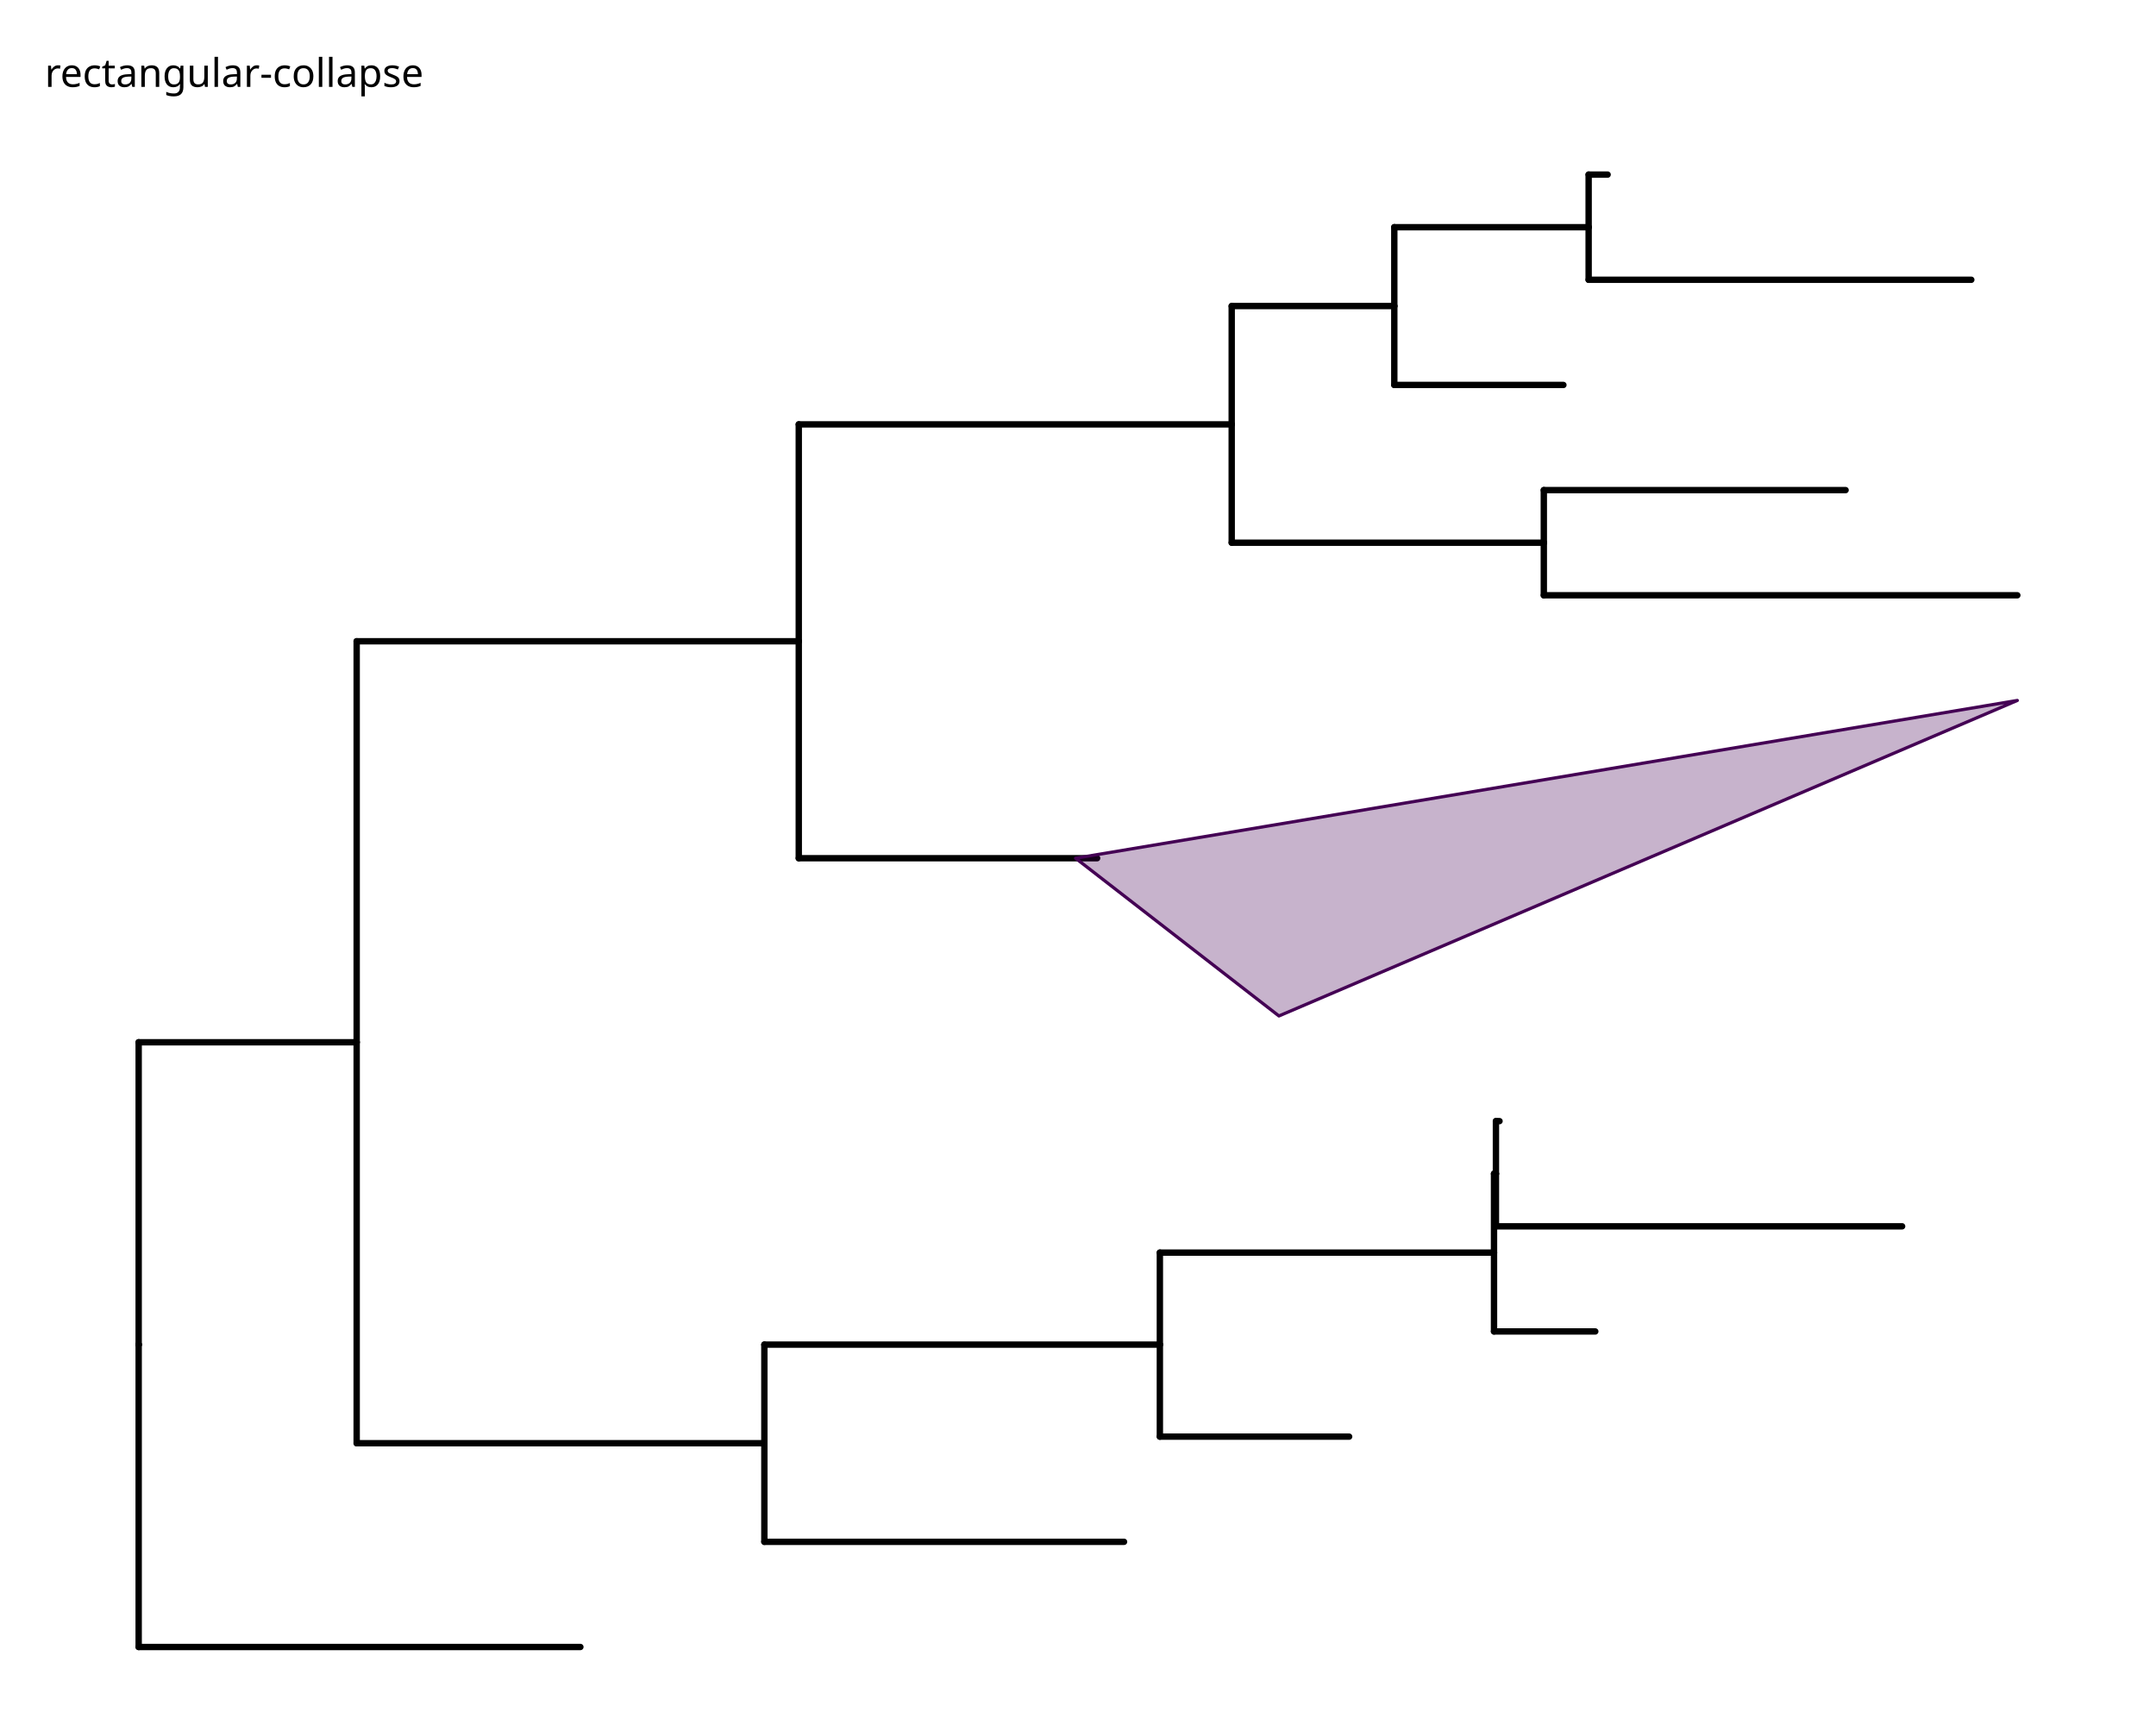
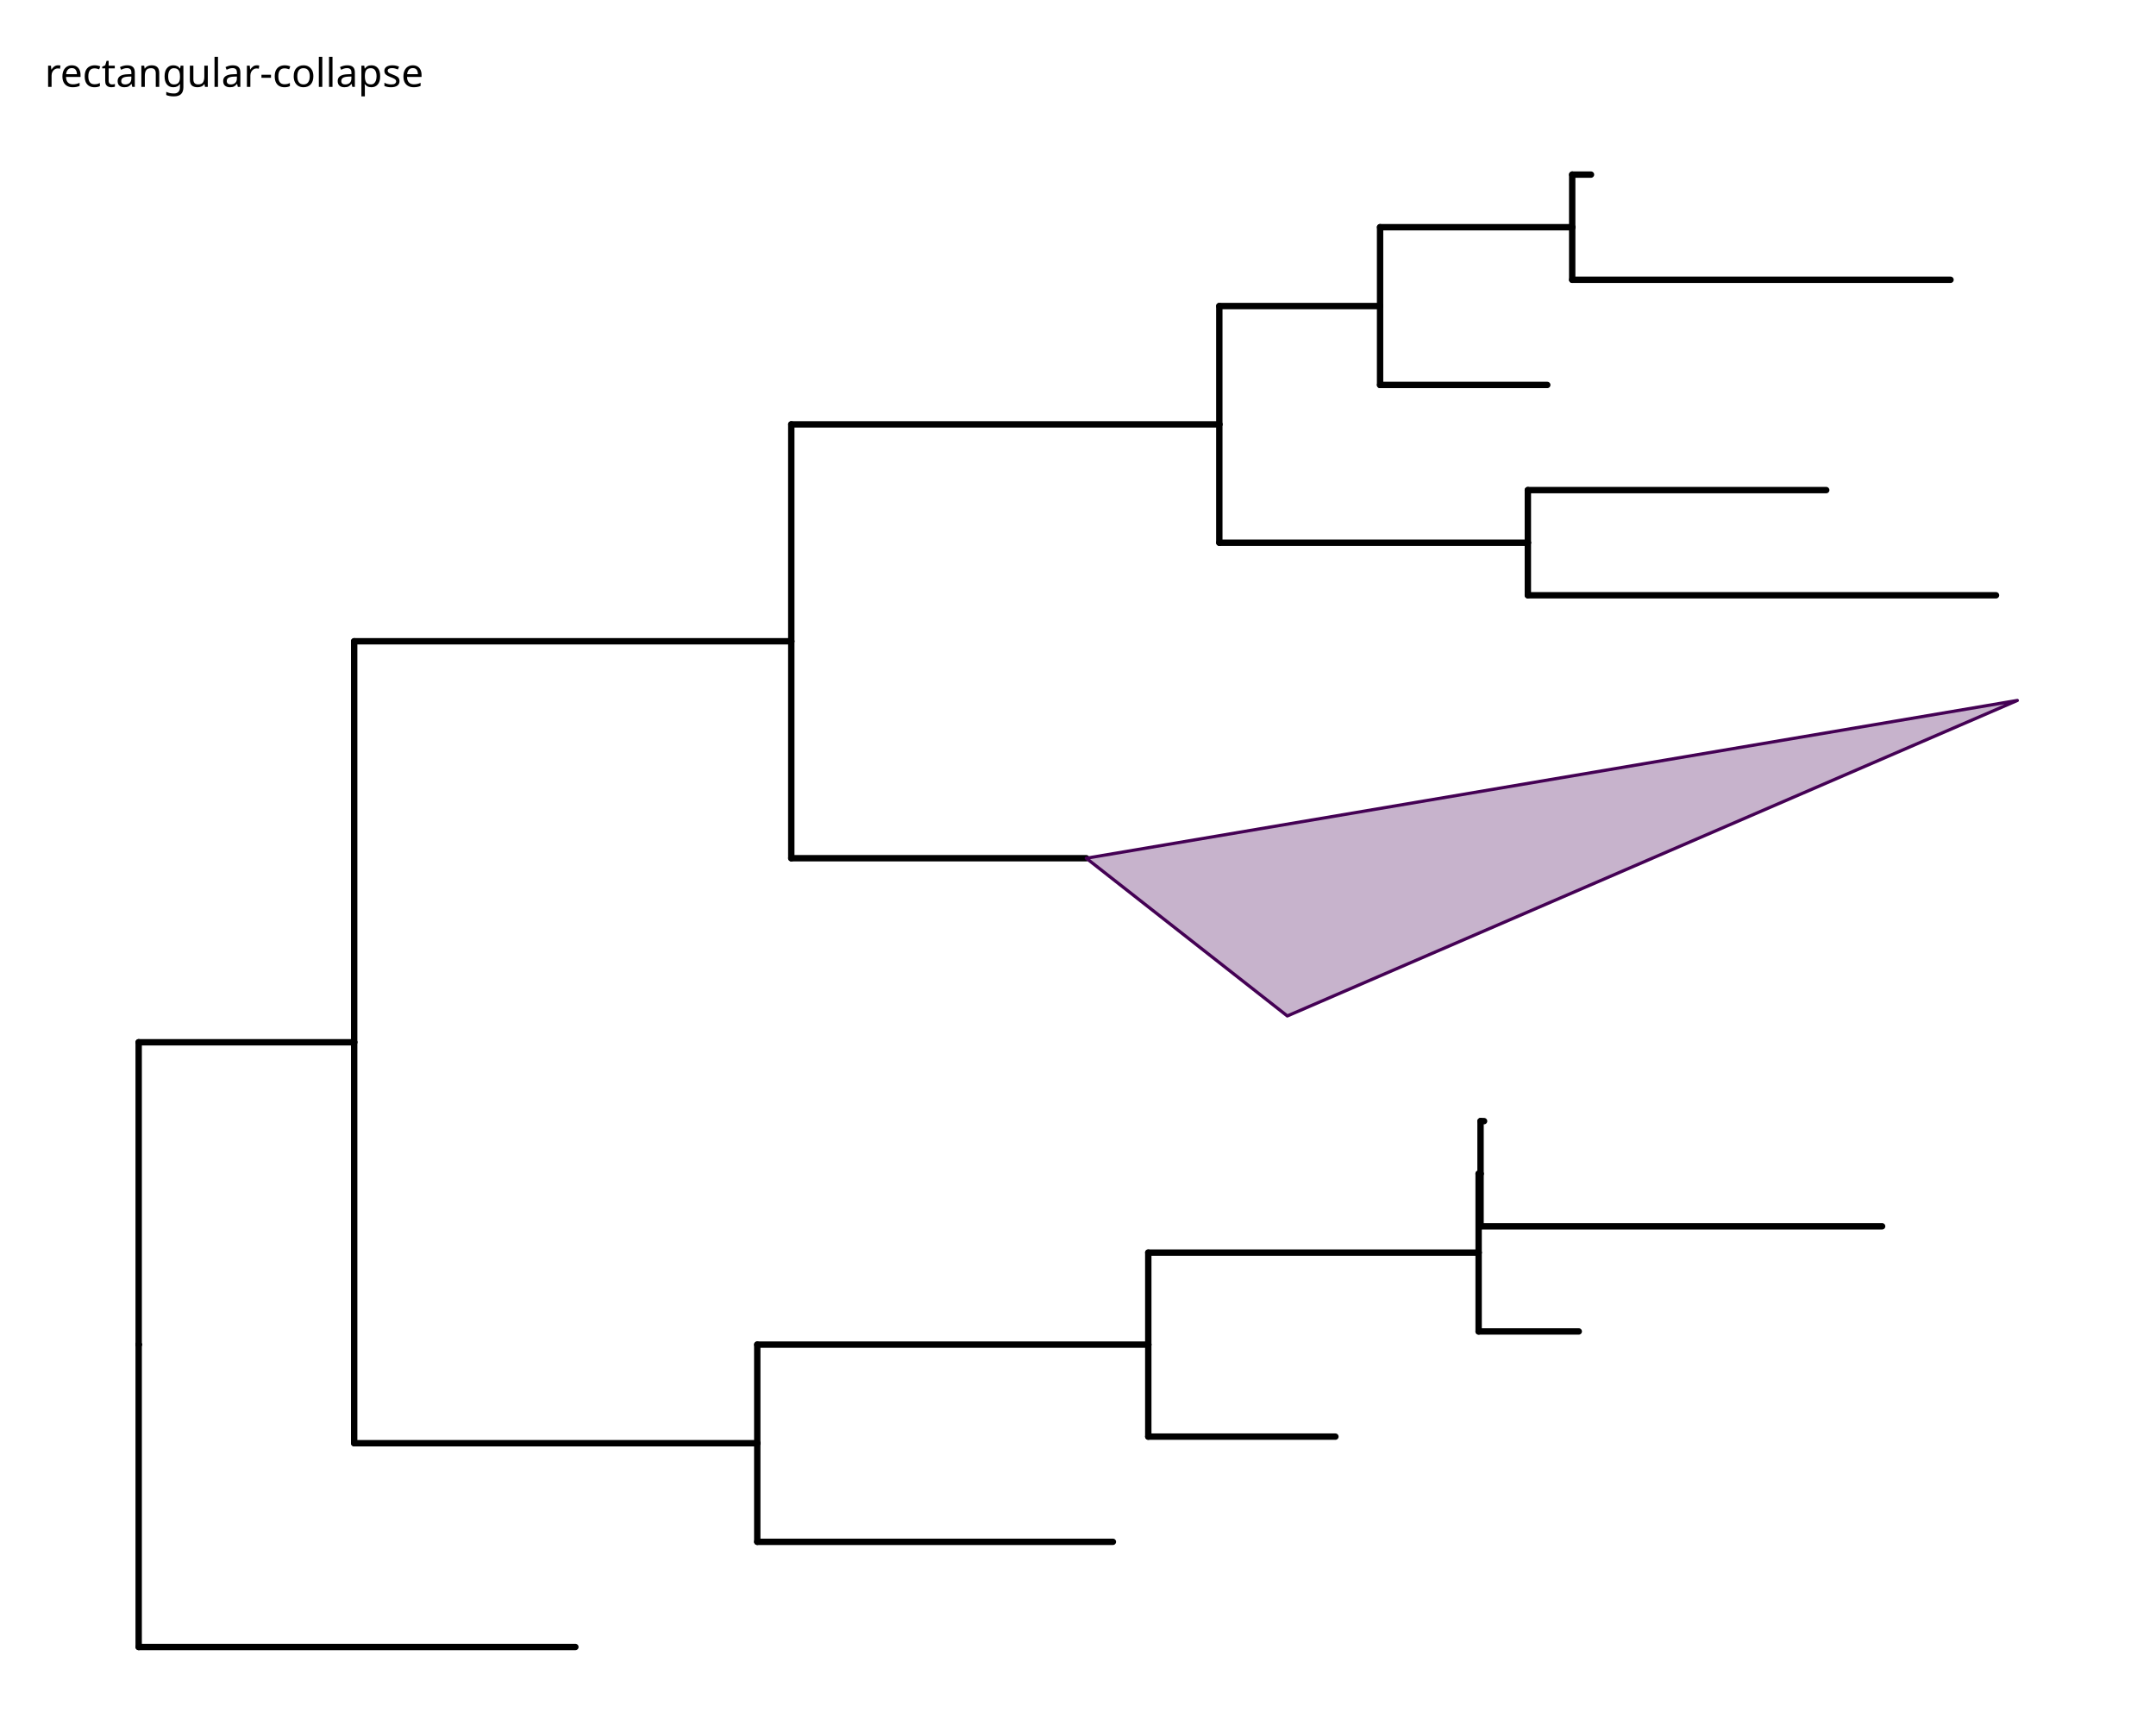
<svg xmlns="http://www.w3.org/2000/svg" class="svglite" data-engine-version="2.0" width="720.00pt" height="576.00pt" viewBox="0 0 720.00 576.00">
  <defs>
    <style type="text/css">
    .svglite line, .svglite polyline, .svglite polygon, .svglite path, .svglite rect, .svglite circle {
      fill: none;
      stroke: #000000;
      stroke-linecap: round;
      stroke-linejoin: round;
      stroke-miterlimit: 10.00;
    }
  </style>
  </defs>
  <rect width="100%" height="100%" style="stroke: none; fill: #FFFFFF;" />
  <defs>
    <clipPath id="cpMC4wMHw3MjAuMDB8MC4wMHw1NzYuMDA=">
      <rect x="0.00" y="0.00" width="720.00" height="576.00" />
    </clipPath>
  </defs>
  <g clip-path="url(#cpMC4wMHw3MjAuMDB8MC4wMHw1NzYuMDA=)">
    <rect x="0.00" y="0.00" width="720.00" height="576.00" style="stroke-width: 1.07; stroke: #FFFFFF; fill: #FFFFFF;" />
    <rect x="14.94" y="37.23" width="690.11" height="533.79" style="stroke-width: 1.07; stroke: #FFFFFF; fill: #FFFFFF;" />
-     <line x1="46.31" y1="549.95" x2="193.82" y2="549.95" style="stroke-width: 2.13;" />
-     <line x1="255.26" y1="514.83" x2="375.38" y2="514.83" style="stroke-width: 2.13;" />
-     <line x1="387.34" y1="479.71" x2="450.55" y2="479.71" style="stroke-width: 2.13;" />
-     <line x1="499.57" y1="409.48" x2="635.22" y2="409.48" style="stroke-width: 2.13;" />
-     <line x1="499.57" y1="374.36" x2="500.77" y2="374.36" style="stroke-width: 2.13;" />
-     <line x1="498.93" y1="444.59" x2="532.75" y2="444.59" style="stroke-width: 2.13;" />
-     <line x1="515.56" y1="198.77" x2="673.69" y2="198.77" style="stroke-width: 2.13;" />
-     <line x1="515.56" y1="163.65" x2="616.34" y2="163.65" style="stroke-width: 2.13;" />
-     <line x1="465.63" y1="128.54" x2="522.10" y2="128.54" style="stroke-width: 2.13;" />
-     <line x1="530.53" y1="93.42" x2="658.32" y2="93.42" style="stroke-width: 2.13;" />
-     <line x1="530.53" y1="58.30" x2="536.87" y2="58.30" style="stroke-width: 2.13;" />
+     <line x1="46.31" y1="549.95" x2="192.15" y2="549.95" style="stroke-width: 2.13;" />
+     <line x1="252.89" y1="514.83" x2="371.65" y2="514.83" style="stroke-width: 2.13;" />
+     <line x1="383.47" y1="479.71" x2="445.96" y2="479.71" style="stroke-width: 2.13;" />
+     <line x1="494.43" y1="409.48" x2="628.54" y2="409.48" style="stroke-width: 2.13;" />
+     <line x1="494.43" y1="374.36" x2="495.61" y2="374.36" style="stroke-width: 2.13;" />
+     <line x1="493.79" y1="444.59" x2="527.23" y2="444.59" style="stroke-width: 2.13;" />
+     <line x1="510.23" y1="198.77" x2="666.57" y2="198.77" style="stroke-width: 2.13;" />
+     <line x1="510.23" y1="163.65" x2="609.87" y2="163.65" style="stroke-width: 2.13;" />
+     <line x1="460.88" y1="128.54" x2="516.71" y2="128.54" style="stroke-width: 2.13;" />
+     <line x1="525.04" y1="93.42" x2="651.38" y2="93.42" style="stroke-width: 2.13;" />
+     <line x1="525.04" y1="58.30" x2="531.31" y2="58.30" style="stroke-width: 2.13;" />
    <line x1="46.31" y1="448.98" x2="46.31" y2="448.98" style="stroke-width: 2.13;" />
-     <line x1="46.31" y1="348.02" x2="119.11" y2="348.02" style="stroke-width: 2.13;" />
-     <line x1="119.11" y1="481.91" x2="255.26" y2="481.91" style="stroke-width: 2.13;" />
-     <line x1="255.26" y1="448.98" x2="387.34" y2="448.98" style="stroke-width: 2.13;" />
-     <line x1="387.34" y1="418.26" x2="498.93" y2="418.26" style="stroke-width: 2.13;" />
-     <line x1="498.93" y1="391.92" x2="499.57" y2="391.92" style="stroke-width: 2.13;" />
-     <line x1="119.11" y1="214.13" x2="266.75" y2="214.13" style="stroke-width: 2.13;" />
-     <line x1="266.75" y1="286.57" x2="366.39" y2="286.57" style="stroke-width: 2.13;" />
-     <line x1="266.75" y1="141.70" x2="411.33" y2="141.70" style="stroke-width: 2.13;" />
-     <line x1="411.33" y1="181.21" x2="515.56" y2="181.21" style="stroke-width: 2.13;" />
-     <line x1="411.33" y1="102.20" x2="465.63" y2="102.20" style="stroke-width: 2.13;" />
-     <line x1="465.63" y1="75.86" x2="530.53" y2="75.86" style="stroke-width: 2.13;" />
+     <line x1="46.31" y1="348.02" x2="118.28" y2="348.02" style="stroke-width: 2.13;" />
+     <line x1="118.28" y1="481.91" x2="252.89" y2="481.91" style="stroke-width: 2.13;" />
+     <line x1="252.89" y1="448.98" x2="383.47" y2="448.98" style="stroke-width: 2.13;" />
+     <line x1="383.47" y1="418.26" x2="493.79" y2="418.26" style="stroke-width: 2.13;" />
+     <line x1="493.79" y1="391.92" x2="494.43" y2="391.92" style="stroke-width: 2.13;" />
+     <line x1="118.28" y1="214.13" x2="264.25" y2="214.13" style="stroke-width: 2.13;" />
+     <line x1="264.25" y1="286.57" x2="362.76" y2="286.57" style="stroke-width: 2.13;" />
+     <line x1="264.25" y1="141.70" x2="407.19" y2="141.70" style="stroke-width: 2.13;" />
+     <line x1="407.19" y1="181.21" x2="510.23" y2="181.21" style="stroke-width: 2.13;" />
+     <line x1="407.19" y1="102.20" x2="460.88" y2="102.20" style="stroke-width: 2.13;" />
+     <line x1="460.88" y1="75.86" x2="525.04" y2="75.86" style="stroke-width: 2.13;" />
    <line x1="46.31" y1="448.98" x2="46.31" y2="549.95" style="stroke-width: 2.13;" />
-     <line x1="255.26" y1="481.91" x2="255.26" y2="514.83" style="stroke-width: 2.13;" />
-     <line x1="387.34" y1="448.98" x2="387.34" y2="479.71" style="stroke-width: 2.13;" />
-     <line x1="499.57" y1="391.92" x2="499.57" y2="409.48" style="stroke-width: 2.13;" />
-     <line x1="499.57" y1="391.92" x2="499.57" y2="374.36" style="stroke-width: 2.13;" />
-     <line x1="498.93" y1="418.26" x2="498.93" y2="444.59" style="stroke-width: 2.13;" />
-     <line x1="515.56" y1="181.21" x2="515.56" y2="198.77" style="stroke-width: 2.13;" />
-     <line x1="515.56" y1="181.21" x2="515.56" y2="163.65" style="stroke-width: 2.13;" />
-     <line x1="465.63" y1="102.20" x2="465.63" y2="128.54" style="stroke-width: 2.13;" />
-     <line x1="530.53" y1="75.86" x2="530.53" y2="93.42" style="stroke-width: 2.13;" />
-     <line x1="530.53" y1="75.86" x2="530.53" y2="58.30" style="stroke-width: 2.13;" />
+     <line x1="252.89" y1="481.91" x2="252.89" y2="514.83" style="stroke-width: 2.13;" />
+     <line x1="383.47" y1="448.98" x2="383.47" y2="479.71" style="stroke-width: 2.13;" />
+     <line x1="494.43" y1="391.92" x2="494.43" y2="409.48" style="stroke-width: 2.13;" />
+     <line x1="494.43" y1="391.92" x2="494.43" y2="374.36" style="stroke-width: 2.13;" />
+     <line x1="493.79" y1="418.26" x2="493.79" y2="444.59" style="stroke-width: 2.13;" />
+     <line x1="510.23" y1="181.21" x2="510.23" y2="198.77" style="stroke-width: 2.13;" />
+     <line x1="510.23" y1="181.21" x2="510.23" y2="163.65" style="stroke-width: 2.13;" />
+     <line x1="460.88" y1="102.20" x2="460.88" y2="128.54" style="stroke-width: 2.13;" />
+     <line x1="525.04" y1="75.86" x2="525.04" y2="93.42" style="stroke-width: 2.13;" />
+     <line x1="525.04" y1="75.86" x2="525.04" y2="58.30" style="stroke-width: 2.13;" />
    <line x1="46.31" y1="448.98" x2="46.31" y2="448.98" style="stroke-width: 2.13;" />
    <line x1="46.31" y1="448.98" x2="46.31" y2="348.02" style="stroke-width: 2.13;" />
-     <line x1="119.11" y1="348.02" x2="119.11" y2="481.91" style="stroke-width: 2.13;" />
-     <line x1="255.26" y1="481.91" x2="255.26" y2="448.98" style="stroke-width: 2.13;" />
-     <line x1="387.34" y1="448.98" x2="387.34" y2="418.26" style="stroke-width: 2.13;" />
-     <line x1="498.93" y1="418.26" x2="498.93" y2="391.92" style="stroke-width: 2.13;" />
-     <line x1="119.11" y1="348.02" x2="119.11" y2="214.13" style="stroke-width: 2.13;" />
-     <line x1="266.75" y1="214.13" x2="266.75" y2="286.57" style="stroke-width: 2.13;" />
-     <line x1="266.75" y1="214.13" x2="266.75" y2="141.70" style="stroke-width: 2.13;" />
-     <line x1="411.33" y1="141.70" x2="411.33" y2="181.21" style="stroke-width: 2.13;" />
-     <line x1="411.33" y1="141.70" x2="411.33" y2="102.20" style="stroke-width: 2.13;" />
-     <line x1="465.63" y1="102.20" x2="465.63" y2="75.86" style="stroke-width: 2.13;" />
-     <polygon points="359.19,286.57 427.10,339.24 673.69,233.89 " style="stroke-width: 1.07; stroke: #440154; stroke-linecap: butt; fill: #440154; fill-opacity: 0.30;" />
+     <line x1="118.28" y1="348.02" x2="118.28" y2="481.91" style="stroke-width: 2.13;" />
+     <line x1="252.89" y1="481.91" x2="252.89" y2="448.98" style="stroke-width: 2.13;" />
+     <line x1="383.47" y1="448.98" x2="383.47" y2="418.26" style="stroke-width: 2.13;" />
+     <line x1="493.79" y1="418.26" x2="493.79" y2="391.92" style="stroke-width: 2.13;" />
+     <line x1="118.28" y1="348.02" x2="118.28" y2="214.13" style="stroke-width: 2.13;" />
+     <line x1="264.25" y1="214.13" x2="264.25" y2="286.57" style="stroke-width: 2.13;" />
+     <line x1="264.25" y1="214.13" x2="264.25" y2="141.70" style="stroke-width: 2.13;" />
+     <line x1="407.19" y1="141.70" x2="407.19" y2="181.21" style="stroke-width: 2.13;" />
+     <line x1="407.19" y1="141.70" x2="407.19" y2="102.20" style="stroke-width: 2.13;" />
+     <line x1="460.88" y1="102.20" x2="460.88" y2="75.86" style="stroke-width: 2.13;" />
+     <polygon points="362.76,286.57 429.90,339.24 673.69,233.89 " style="stroke-width: 1.07; stroke: #440154; stroke-linecap: butt; fill: #440154; fill-opacity: 0.30;" />
    <text x="14.94" y="29.01" style="font-size: 13.20px; font-family: sans;" textLength="118.88px" lengthAdjust="spacingAndGlyphs">rectangular-collapse</text>
  </g>
</svg>
